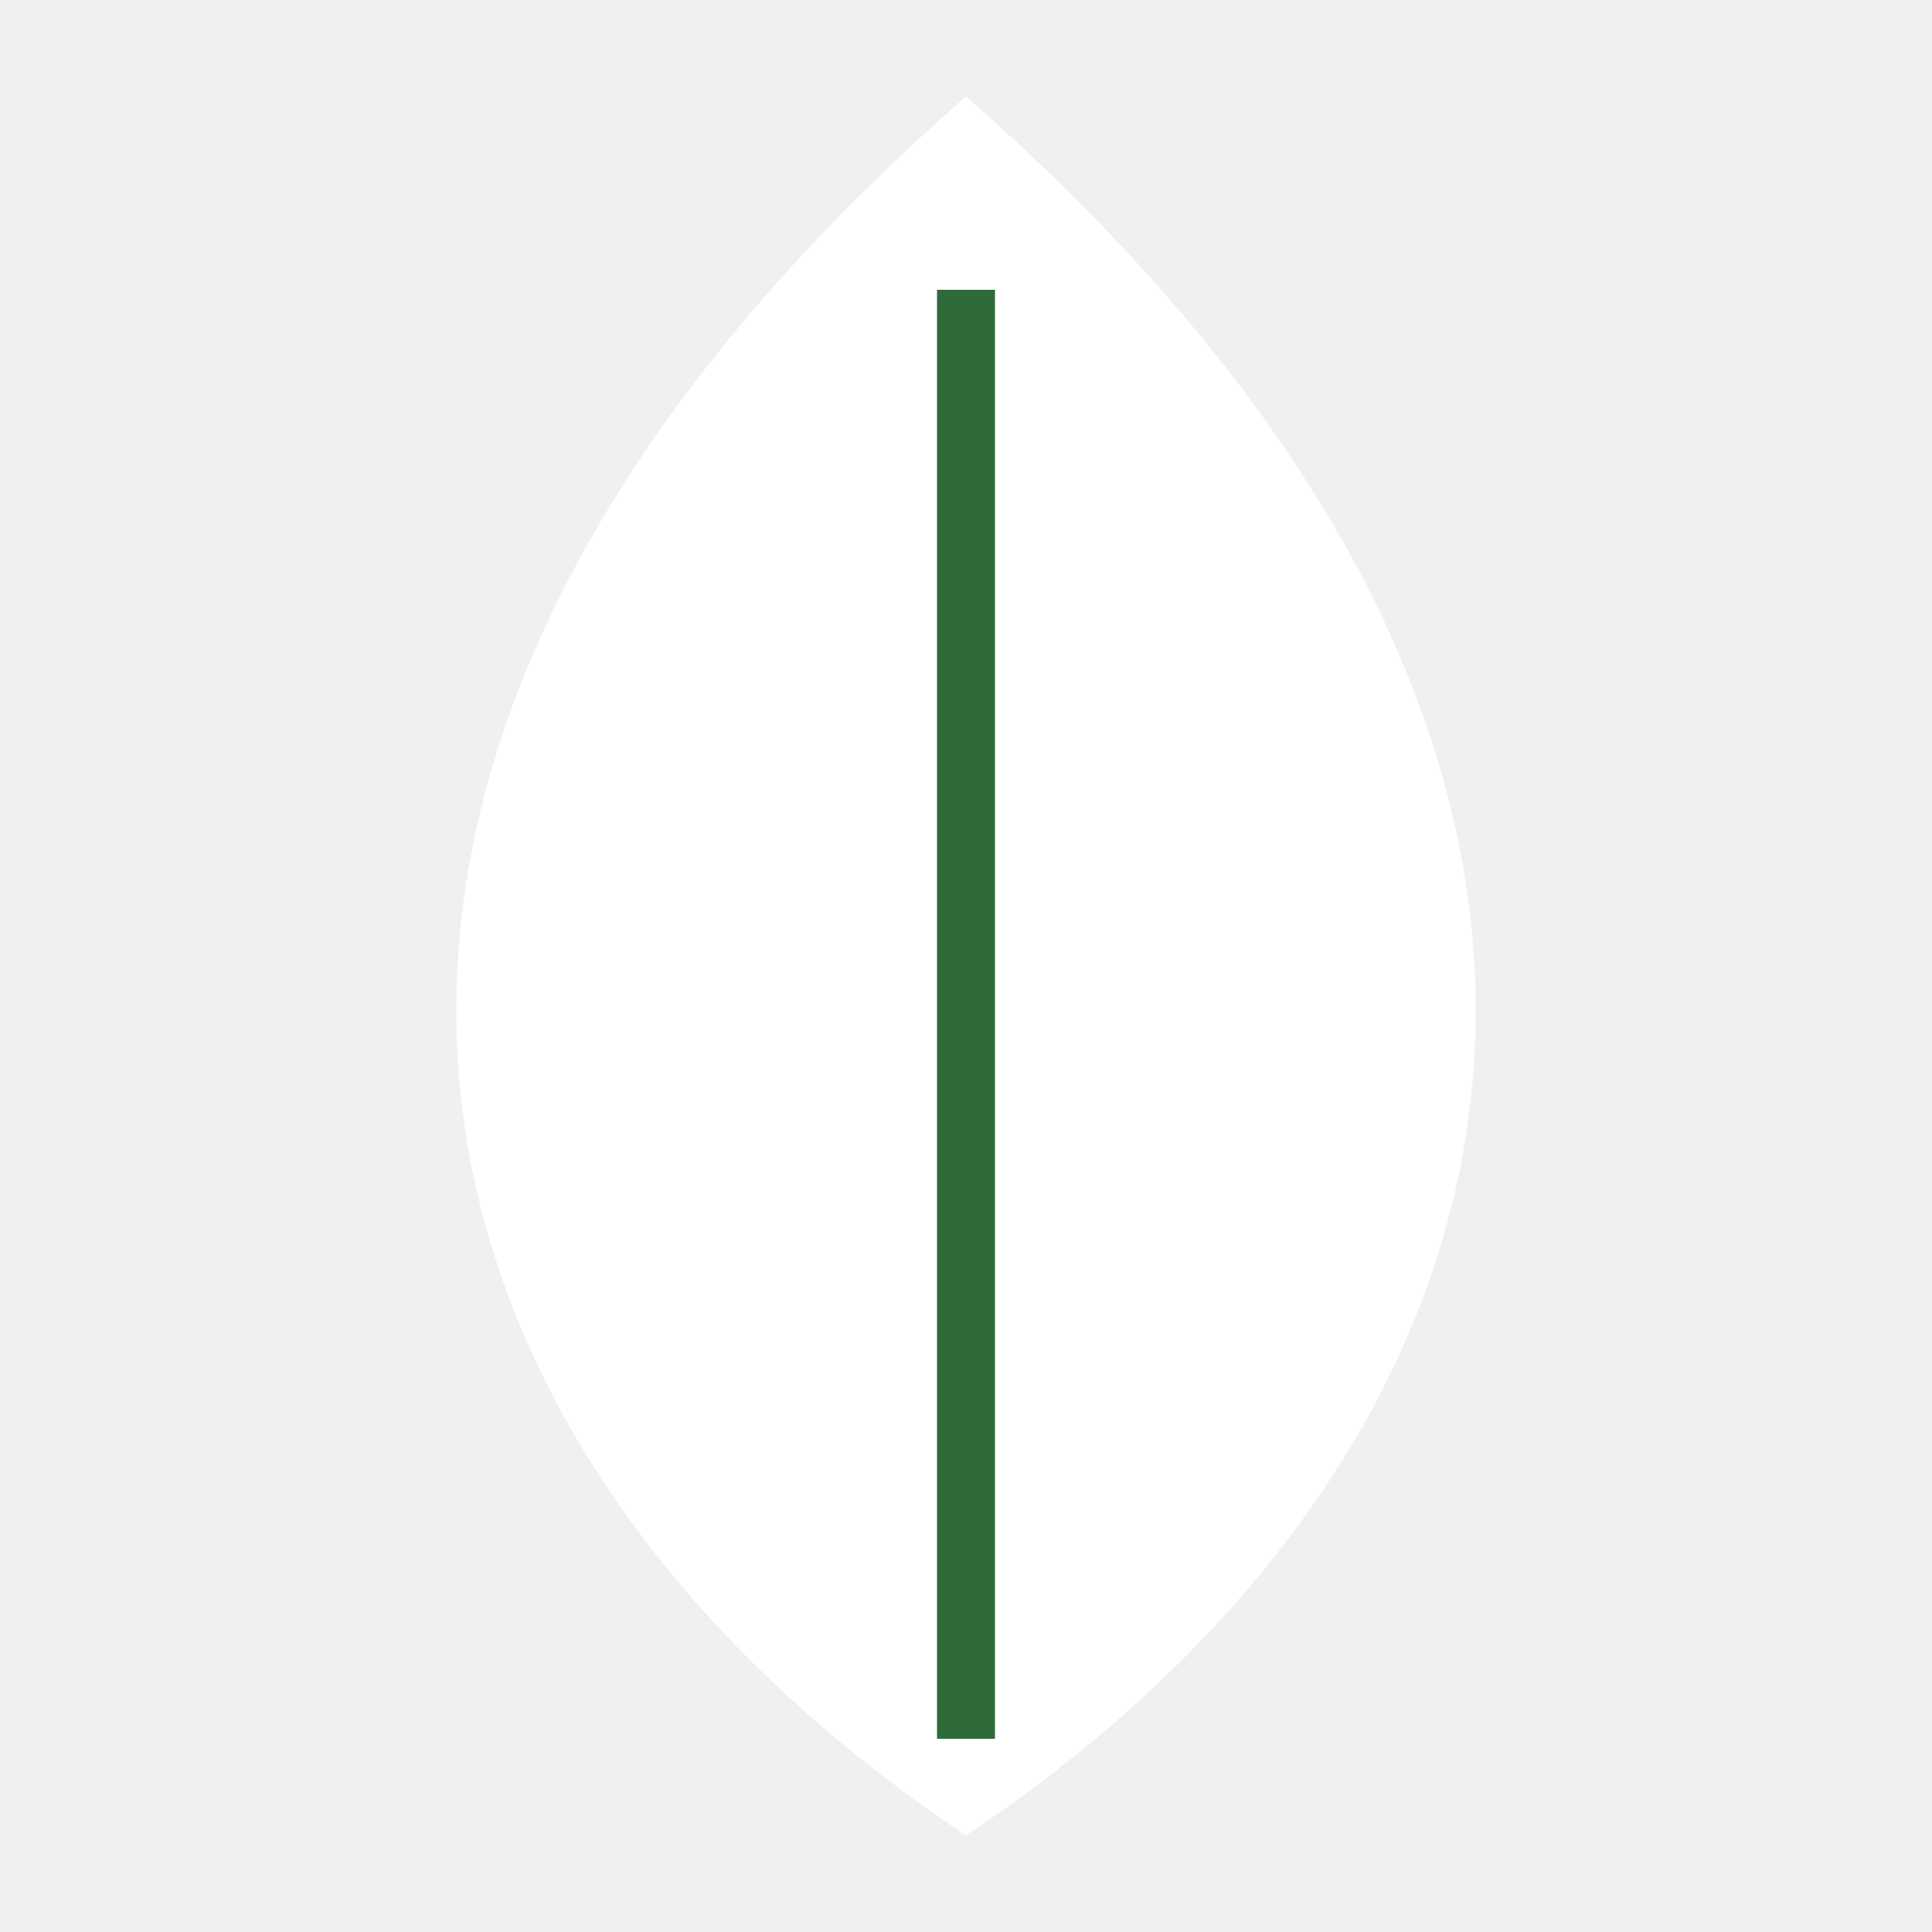
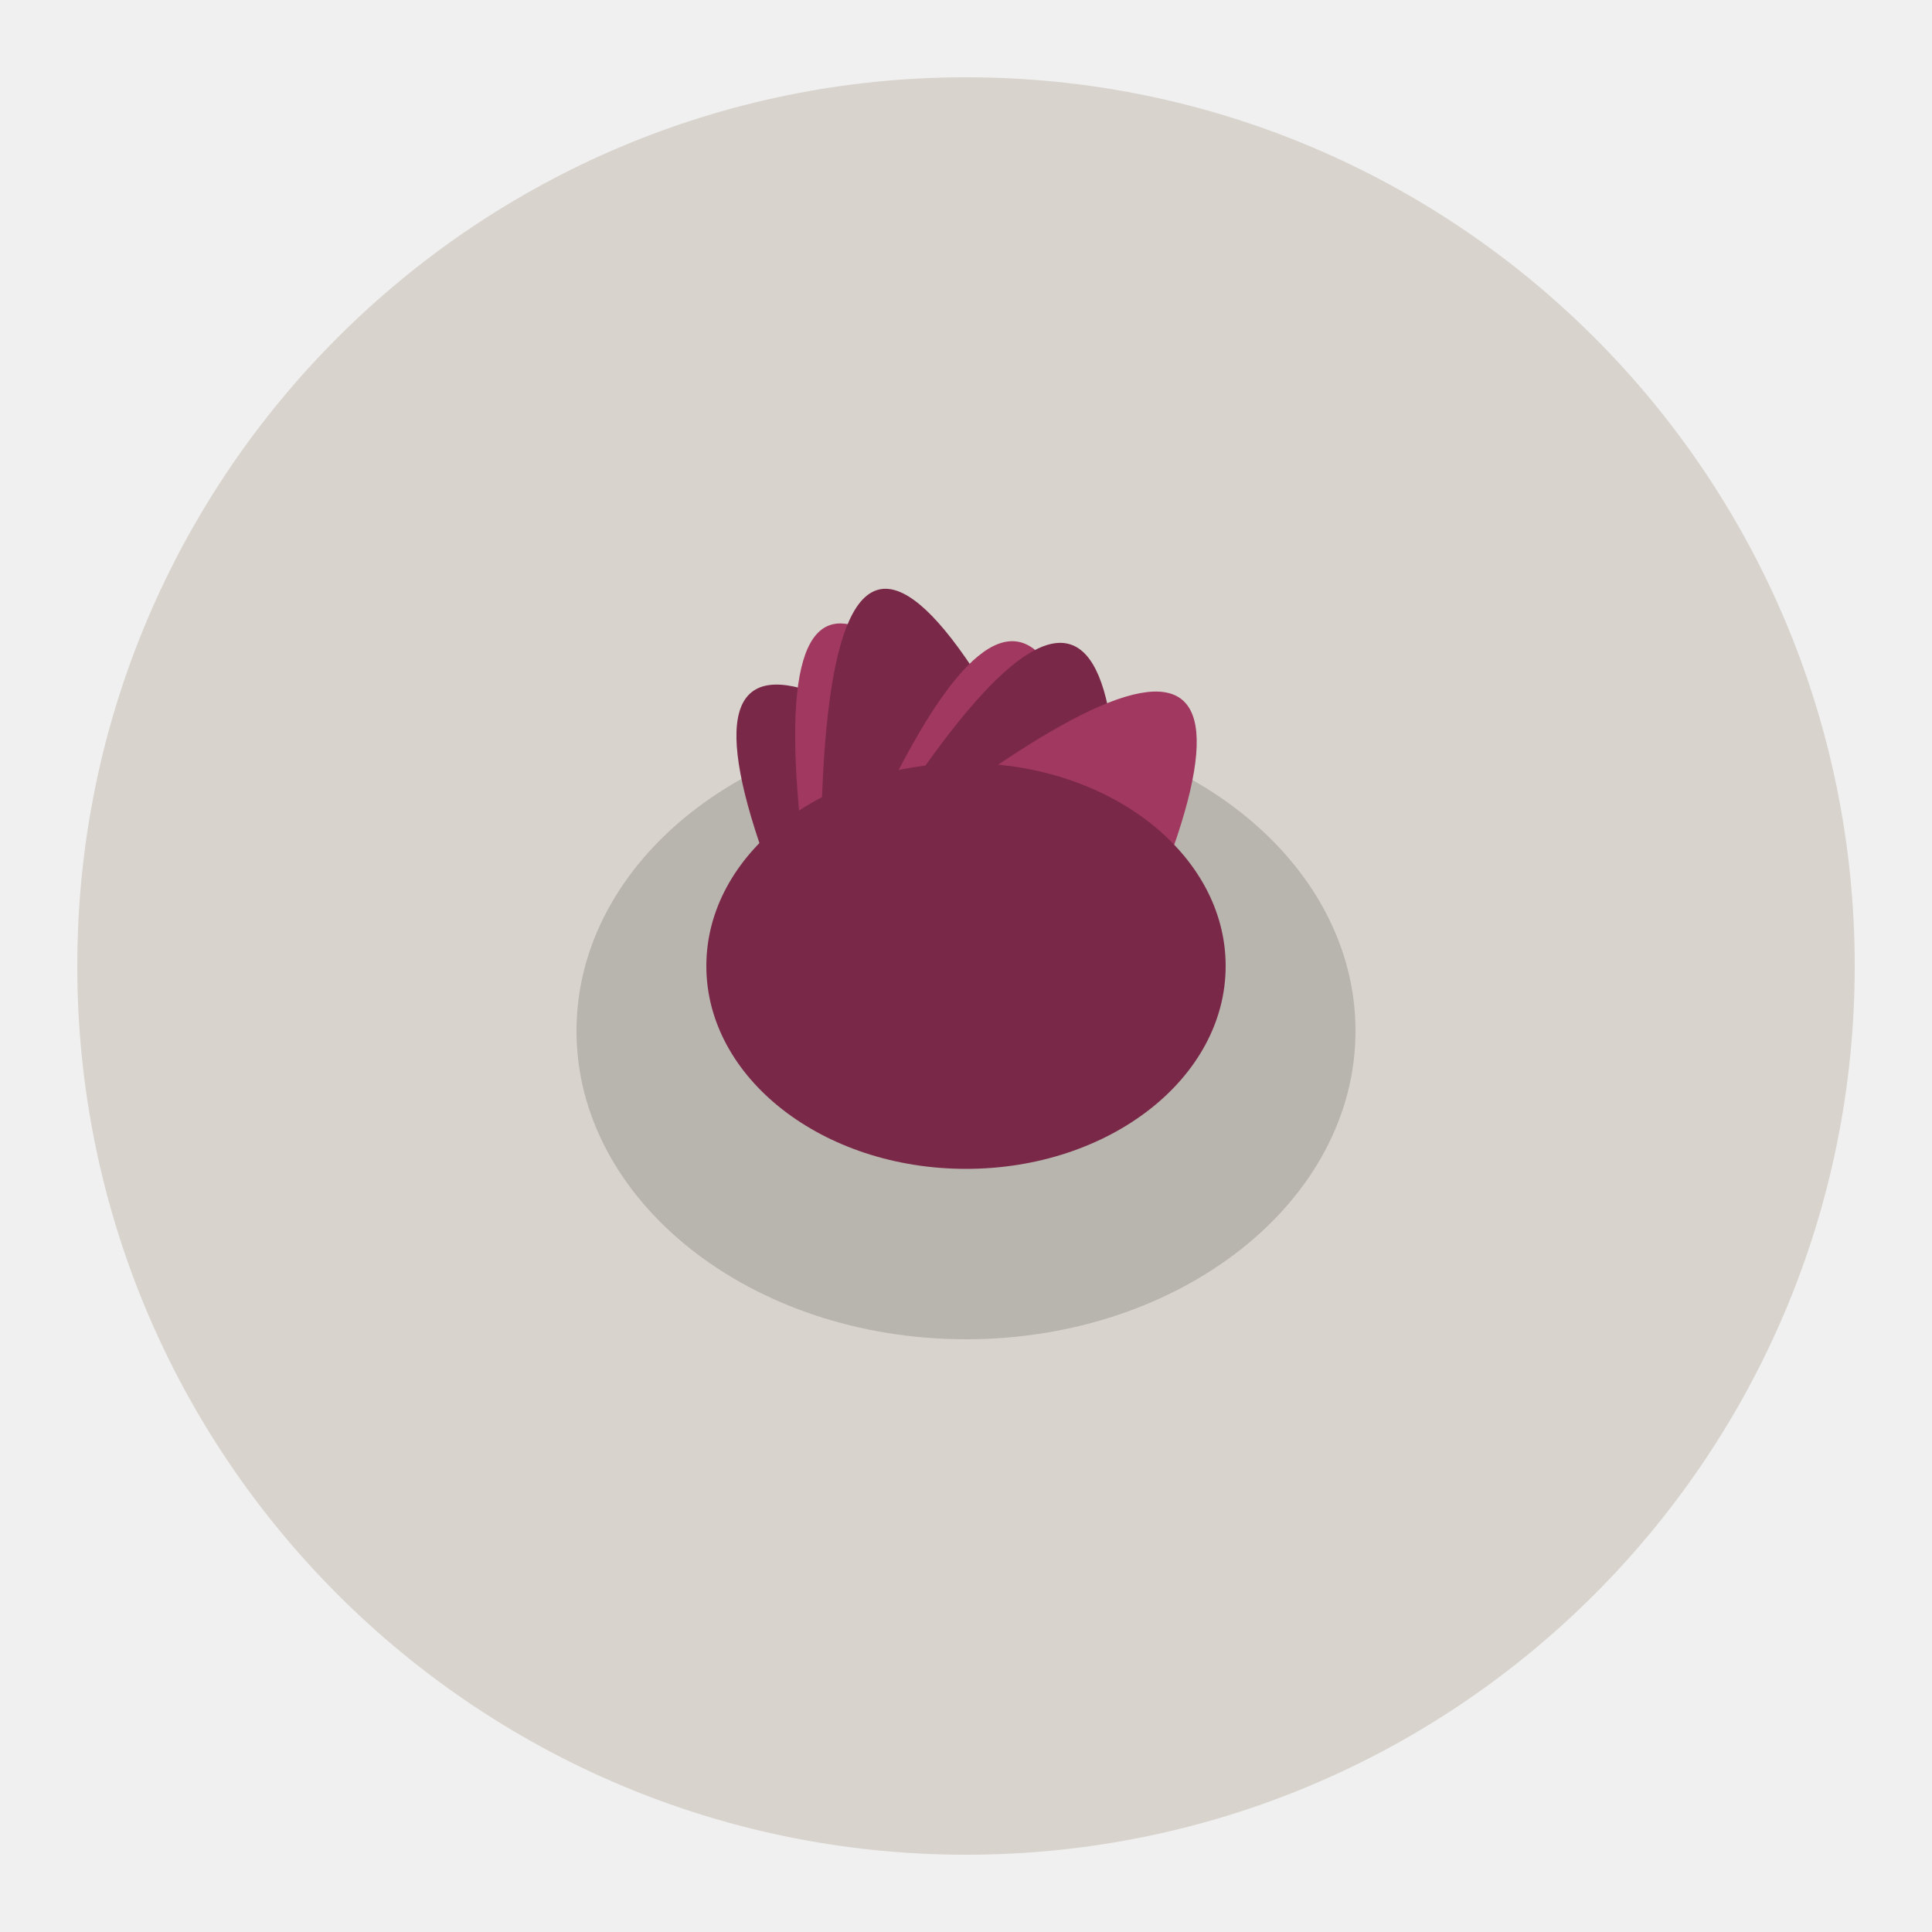
- <svg xmlns="http://www.w3.org/2000/svg" viewBox="0 0 100 100" role="img" aria-label="foglia decorativa">
-   <path d="M50 95C20 75 10 40 50 5c40 35 30 70 0 90Z" fill="#fff" />
-   <path d="M50 90V15" stroke="#2f6b3a" stroke-width="3" />
+ <svg xmlns="http://www.w3.org/2000/svg" viewBox="-50 -50 100 100" width="100" height="100" role="img" aria-label="cipolla rossa">
+   <circle cx="0" cy="0" r="46" fill="#6b4e2a" opacity="0.18" />
+   <ellipse cx="0" cy="3.36" rx="20.16" ry="15.96" fill="rgba(0,0,0,.15)" />
+   <g transform="rotate(-38)">
+     <path d="M -7.56 0 Q 0 -36 7.56 0 Z" fill="#7a2848" />
+   </g>
+   <g transform="rotate(-22)">
+     <path d="M -7.56 0 Q 0 -38 7.56 0 Z" fill="#a03860" />
+   </g>
+   <g transform="rotate(-13)">
+     <path d="M -7.56 0 Q 0 -40 7.56 0 Z" fill="#7a2848" />
+   </g>
+   <g transform="rotate(9)">
+     <path d="M -7.56 0 Q 0 -34 7.56 0 Z" fill="#a03860" />
+   </g>
+   <g transform="rotate(18)">
+     <path d="M -7.56 0 Q 0 -35 7.56 0 Z" fill="#7a2848" />
+   </g>
+   <g transform="rotate(39)">
+     <path d="M -7.56 0 Q 0 -35.5 7.56 0 Z" fill="#a03860" />
+   </g>
+   <ellipse rx="13.44" ry="10.5" fill="#7a2848" />
</svg>
